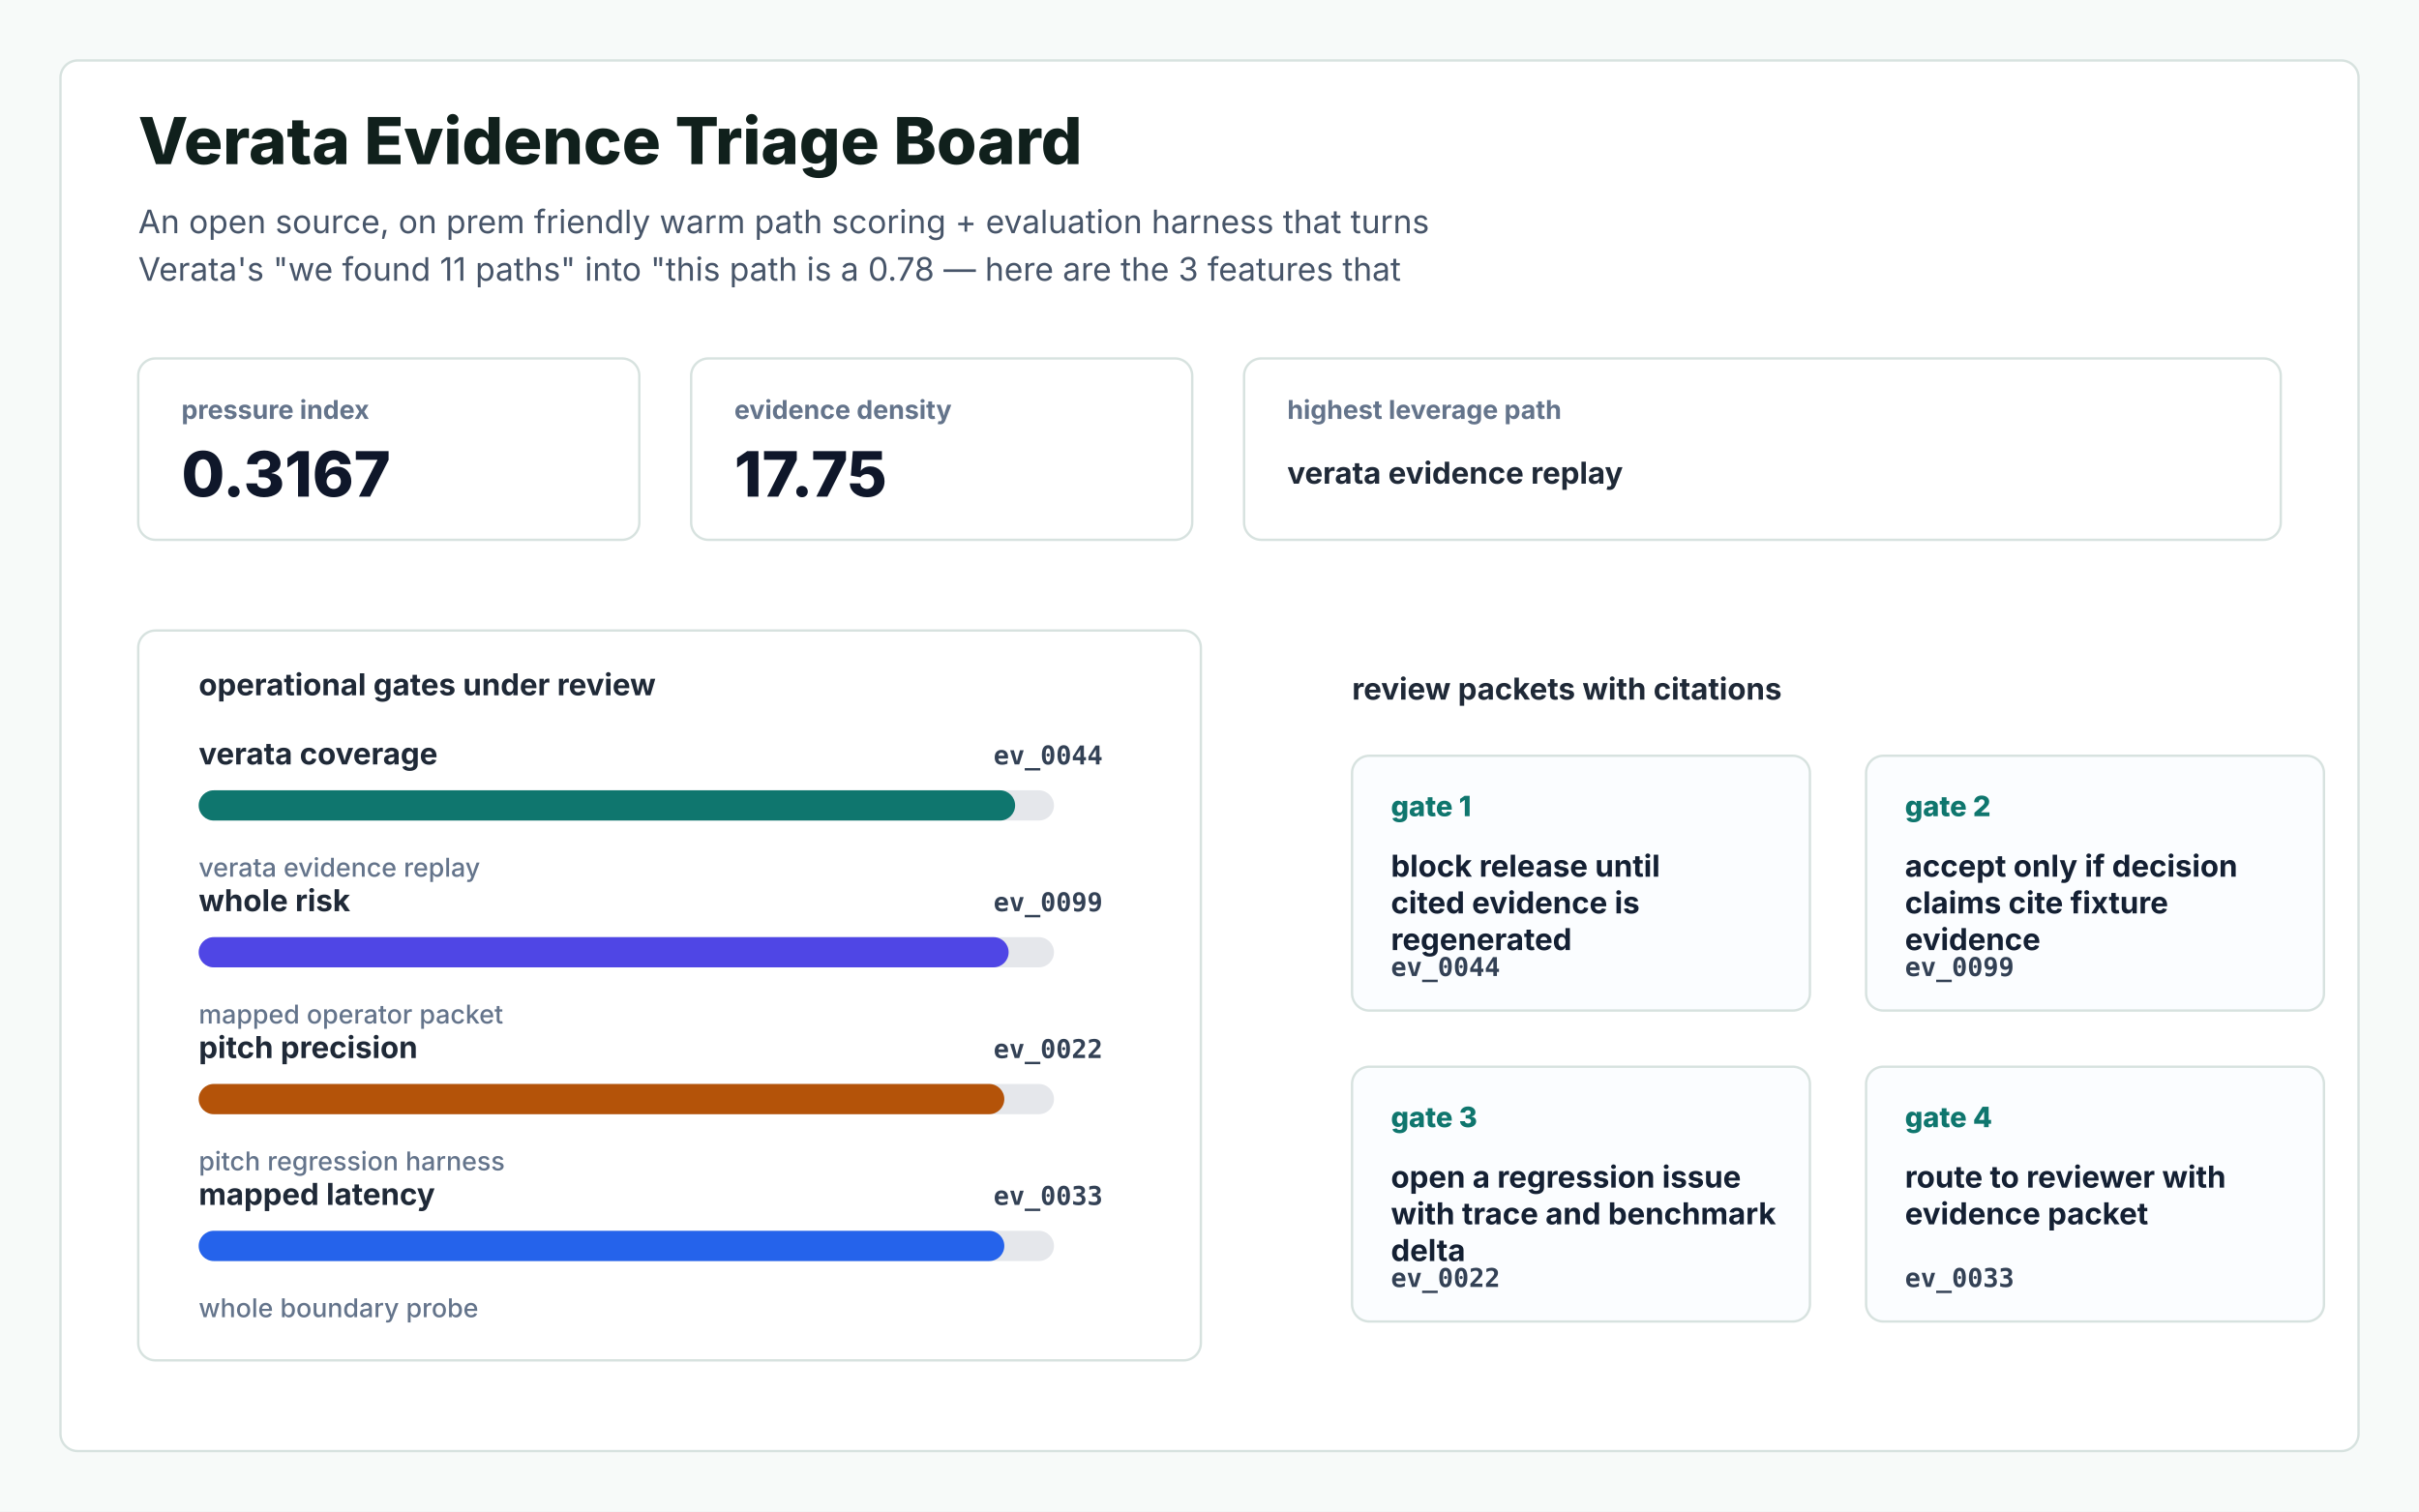
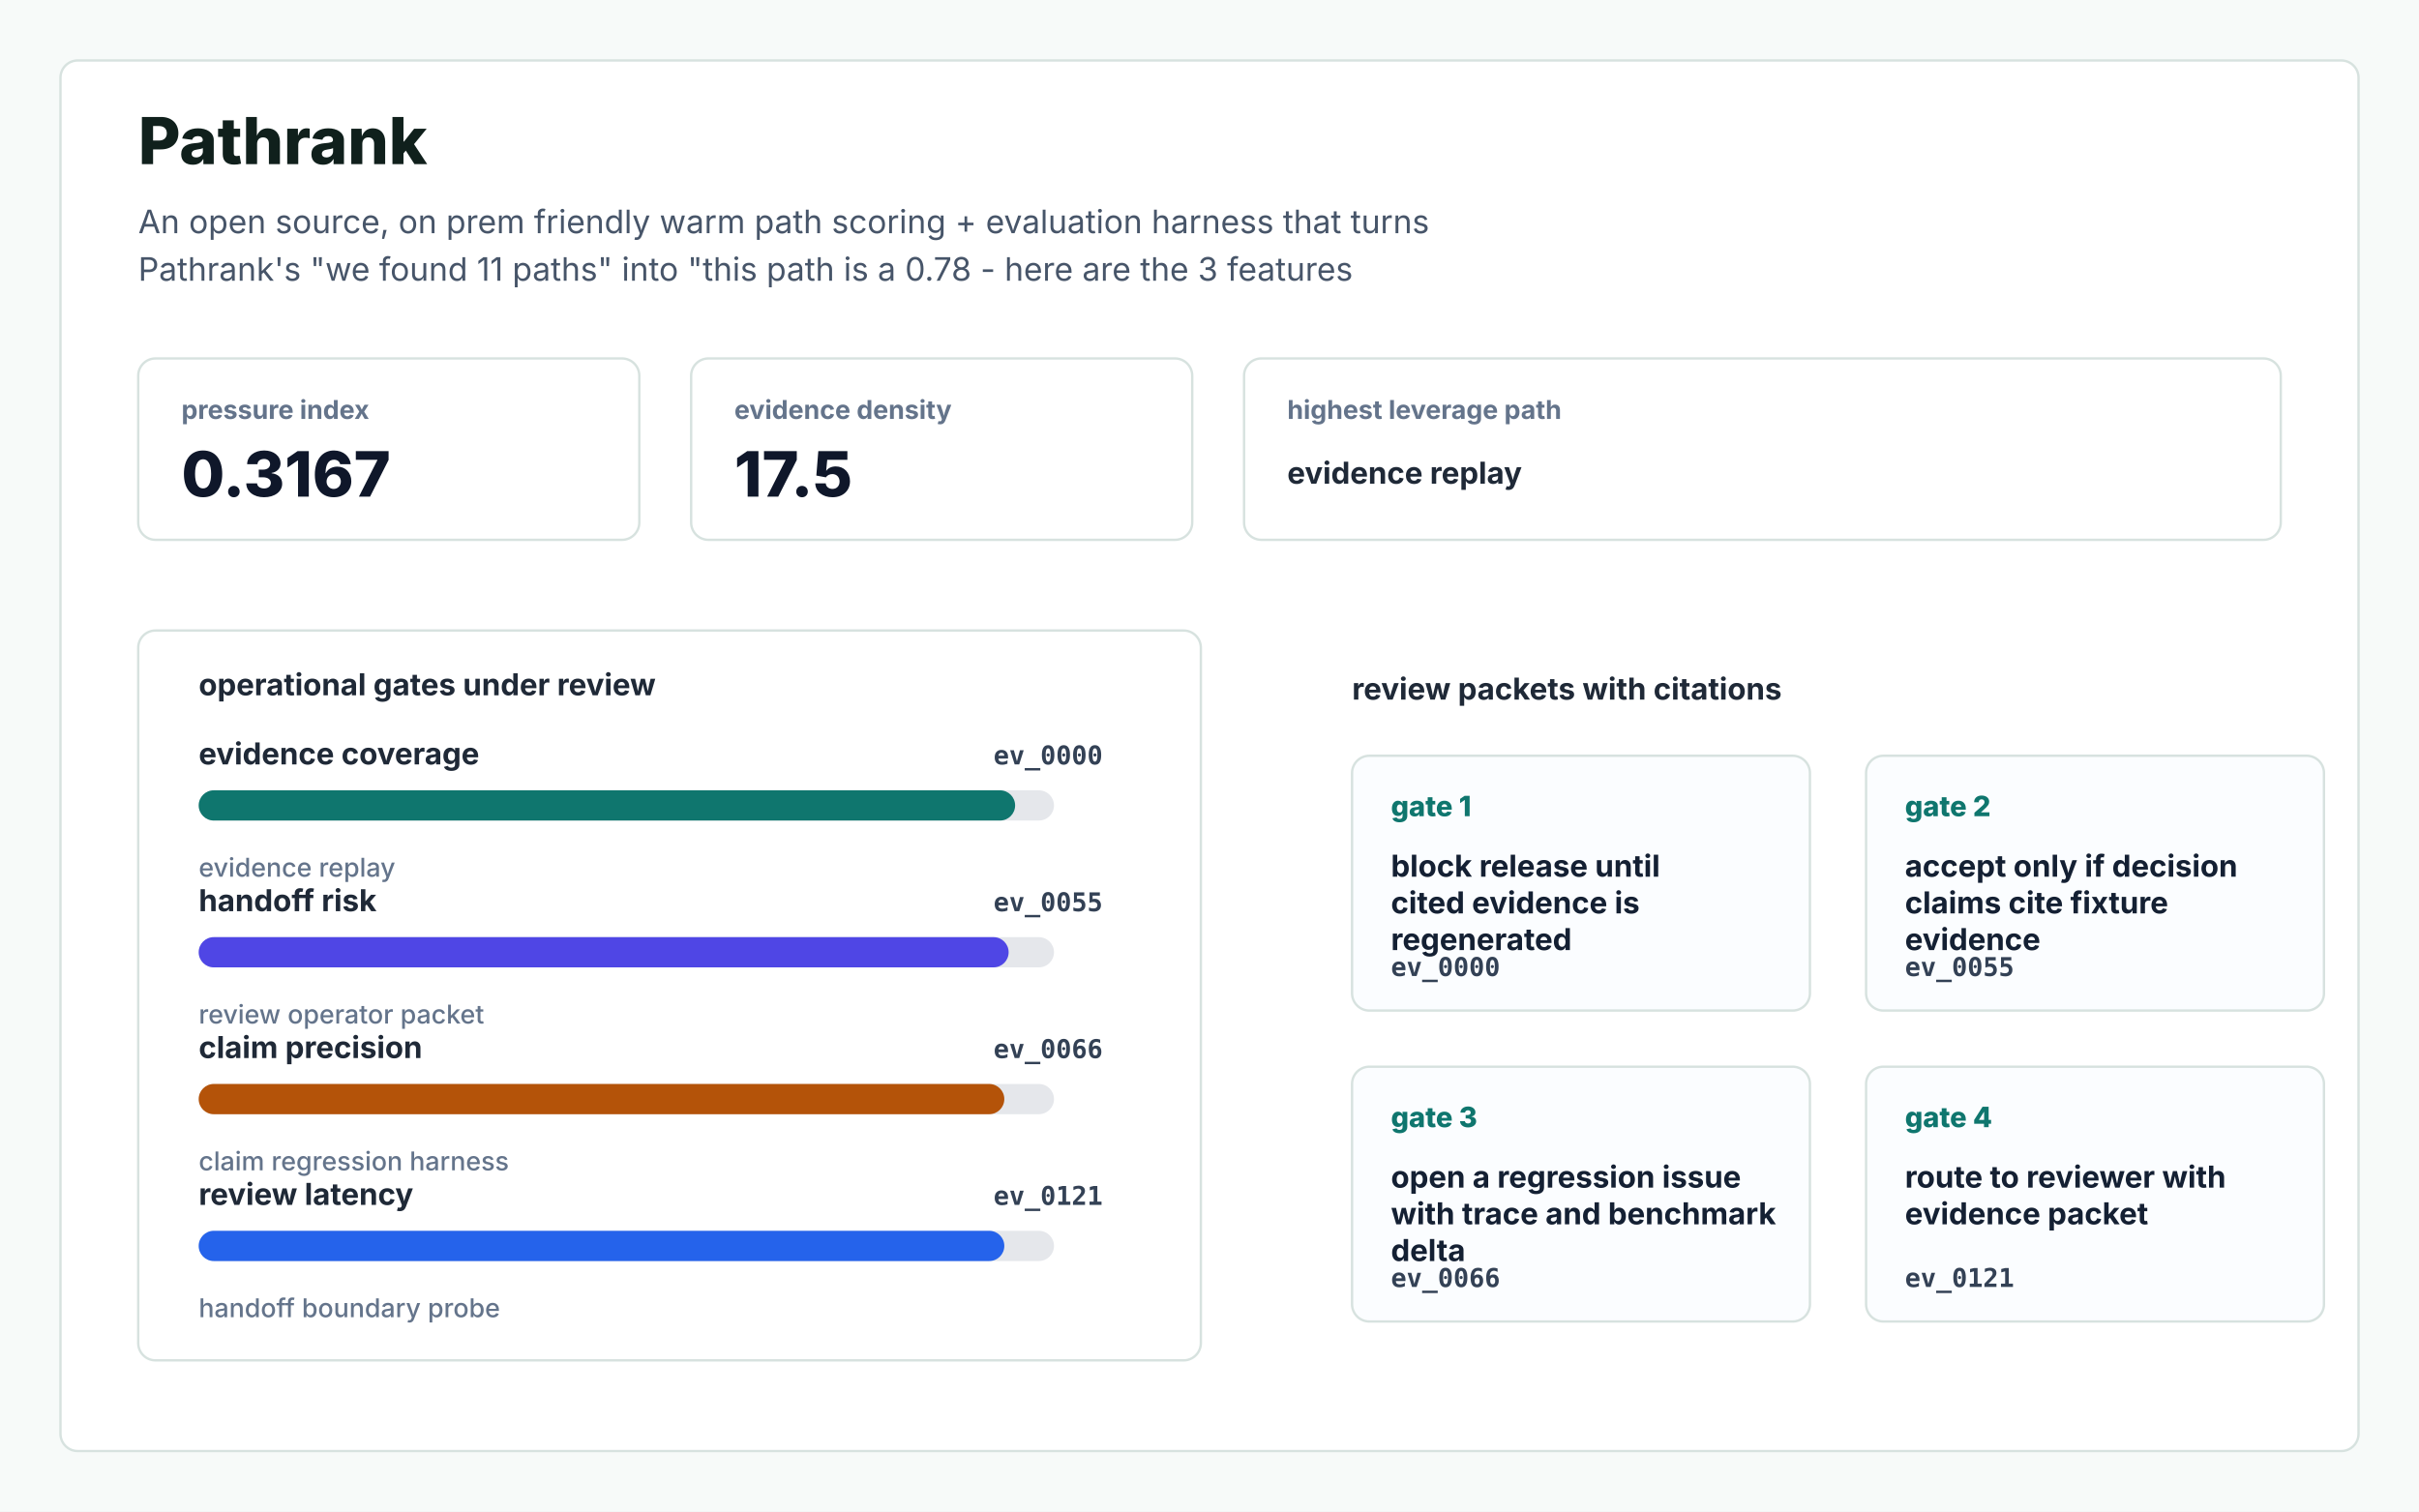
- <svg xmlns="http://www.w3.org/2000/svg" width="1120" height="700" viewBox="0 0 1120 700" role="img" aria-label="Verata visual evidence dashboard">
+ <svg xmlns="http://www.w3.org/2000/svg" width="1120" height="700" viewBox="0 0 1120 700" role="img" aria-label="Pathrank visual evidence dashboard">
  <defs>
    <style>
      .bg { fill:#f7faf9; }
      .panel { fill:#ffffff; stroke:#d7e2df; stroke-width:1.1; }
      .card { fill:#ffffff; stroke:#d7e2df; stroke-width:1.1; }
      .actioncard { fill:#fbfdff; stroke:#d7e2df; stroke-width:1.1; }
      .title { font:760 30px -apple-system,BlinkMacSystemFont,"Segoe UI",sans-serif; fill:#10201c; }
      .sub { font:420 15px -apple-system,BlinkMacSystemFont,"Segoe UI",sans-serif; fill:#475569; }
      .label { font:700 14px -apple-system,BlinkMacSystemFont,"Segoe UI",sans-serif; fill:#1f2937; }
      .caption { font:500 12px -apple-system,BlinkMacSystemFont,"Segoe UI",sans-serif; fill:#64748b; }
      .small { font:650 12px -apple-system,BlinkMacSystemFont,"Segoe UI",sans-serif; fill:#64748b; }
      .metric { font:780 29px -apple-system,BlinkMacSystemFont,"Segoe UI",sans-serif; fill:#0f172a; }
      .rank { font:760 13px -apple-system,BlinkMacSystemFont,"Segoe UI",sans-serif; fill:#0f766e; }
      .cardtext { font:650 14px -apple-system,BlinkMacSystemFont,"Segoe UI",sans-serif; fill:#142033; }
      .mono { font:700 12px ui-monospace,SFMono-Regular,Menlo,monospace; fill:#334155; }
    </style>
  </defs>
  <rect class="bg" width="1120" height="700" />
  <rect class="panel" x="28" y="28" width="1064" height="644" rx="8" />
-   <text class="title" x="64" y="76">Verata Evidence Triage Board</text>
+   <text class="title" x="64" y="76">Pathrank</text>
  <text class="sub" x="64" y="108">
    <tspan x="64" dy="0">An open source, on prem friendly warm path scoring + evaluation harness that turns</tspan>
-     <tspan x="64" dy="22">Verata's "we found 11 paths" into "this path is a 0.78 — here are the 3 features that</tspan>
+     <tspan x="64" dy="22">Pathrank's "we found 11 paths" into "this path is a 0.78 - here are the 3 features</tspan>
  </text>
  <rect class="card" x="64" y="166" width="232" height="84" rx="8" />
  <text class="small" x="84" y="194">pressure index</text>
  <text class="metric" x="84" y="230">0.3167</text>
  <rect class="card" x="320" y="166" width="232" height="84" rx="8" />
  <text class="small" x="340" y="194">evidence density</text>
-   <text class="metric" x="340" y="230">17.75</text>
+   <text class="metric" x="340" y="230">17.5</text>
  <rect class="card" x="576" y="166" width="480" height="84" rx="8" />
  <text class="small" x="596" y="194">highest leverage path</text>
  <text class="label" x="596" y="224">
-     <tspan x="596" dy="0">verata evidence replay</tspan>
+     <tspan x="596" dy="0">evidence replay</tspan>
  </text>
  <rect class="card" x="64" y="292" width="492" height="338" rx="8" />
  <text class="label" x="92" y="322">operational gates under review</text>
-   <text x="92" y="354" class="label">verata coverage</text>
-   <text x="460" y="354" class="mono">ev_0044</text>
+   <text x="92" y="354" class="label">evidence coverage</text>
+   <text x="460" y="354" class="mono">ev_0000</text>
  <rect x="92" y="366" width="396" height="14" rx="7" fill="#e5e7eb" />
  <rect x="92" y="366" width="378" height="14" rx="7" fill="#0f766e" />
-   <text x="92" y="406" class="caption">verata evidence replay</text>
-   <text x="92" y="422" class="label">whole risk</text>
-   <text x="460" y="422" class="mono">ev_0099</text>
+   <text x="92" y="406" class="caption">evidence replay</text>
+   <text x="92" y="422" class="label">handoff risk</text>
+   <text x="460" y="422" class="mono">ev_0055</text>
  <rect x="92" y="434" width="396" height="14" rx="7" fill="#e5e7eb" />
  <rect x="92" y="434" width="375" height="14" rx="7" fill="#4f46e5" />
-   <text x="92" y="474" class="caption">mapped operator packet</text>
-   <text x="92" y="490" class="label">pitch precision</text>
-   <text x="460" y="490" class="mono">ev_0022</text>
+   <text x="92" y="474" class="caption">review operator packet</text>
+   <text x="92" y="490" class="label">claim precision</text>
+   <text x="460" y="490" class="mono">ev_0066</text>
  <rect x="92" y="502" width="396" height="14" rx="7" fill="#e5e7eb" />
  <rect x="92" y="502" width="373" height="14" rx="7" fill="#b45309" />
-   <text x="92" y="542" class="caption">pitch regression harness</text>
-   <text x="92" y="558" class="label">mapped latency</text>
-   <text x="460" y="558" class="mono">ev_0033</text>
+   <text x="92" y="542" class="caption">claim regression harness</text>
+   <text x="92" y="558" class="label">review latency</text>
+   <text x="460" y="558" class="mono">ev_0121</text>
  <rect x="92" y="570" width="396" height="14" rx="7" fill="#e5e7eb" />
  <rect x="92" y="570" width="373" height="14" rx="7" fill="#2563eb" />
-   <text x="92" y="610" class="caption">whole boundary probe</text>
+   <text x="92" y="610" class="caption">handoff boundary probe</text>
  <text class="label" x="626" y="324">review packets with citations</text>
  <rect class="actioncard" x="626" y="350" width="212" height="118" rx="8" />
  <text class="rank" x="644" y="378">gate 1</text>
  <text class="cardtext" x="644" y="406">
    <tspan x="644" dy="0">block release until</tspan>
    <tspan x="644" dy="17">cited evidence is</tspan>
    <tspan x="644" dy="17">regenerated</tspan>
  </text>
-   <text class="mono" x="644" y="452">ev_0044</text>
+   <text class="mono" x="644" y="452">ev_0000</text>
  <rect class="actioncard" x="864" y="350" width="212" height="118" rx="8" />
  <text class="rank" x="882" y="378">gate 2</text>
  <text class="cardtext" x="882" y="406">
    <tspan x="882" dy="0">accept only if decision</tspan>
    <tspan x="882" dy="17">claims cite fixture</tspan>
    <tspan x="882" dy="17">evidence</tspan>
  </text>
-   <text class="mono" x="882" y="452">ev_0099</text>
+   <text class="mono" x="882" y="452">ev_0055</text>
  <rect class="actioncard" x="626" y="494" width="212" height="118" rx="8" />
  <text class="rank" x="644" y="522">gate 3</text>
  <text class="cardtext" x="644" y="550">
    <tspan x="644" dy="0">open a regression issue</tspan>
    <tspan x="644" dy="17">with trace and benchmark</tspan>
    <tspan x="644" dy="17">delta</tspan>
  </text>
-   <text class="mono" x="644" y="596">ev_0022</text>
+   <text class="mono" x="644" y="596">ev_0066</text>
  <rect class="actioncard" x="864" y="494" width="212" height="118" rx="8" />
  <text class="rank" x="882" y="522">gate 4</text>
  <text class="cardtext" x="882" y="550">
    <tspan x="882" dy="0">route to reviewer with</tspan>
    <tspan x="882" dy="17">evidence packet</tspan>
  </text>
-   <text class="mono" x="882" y="596">ev_0033</text>
+   <text class="mono" x="882" y="596">ev_0121</text>
</svg>
